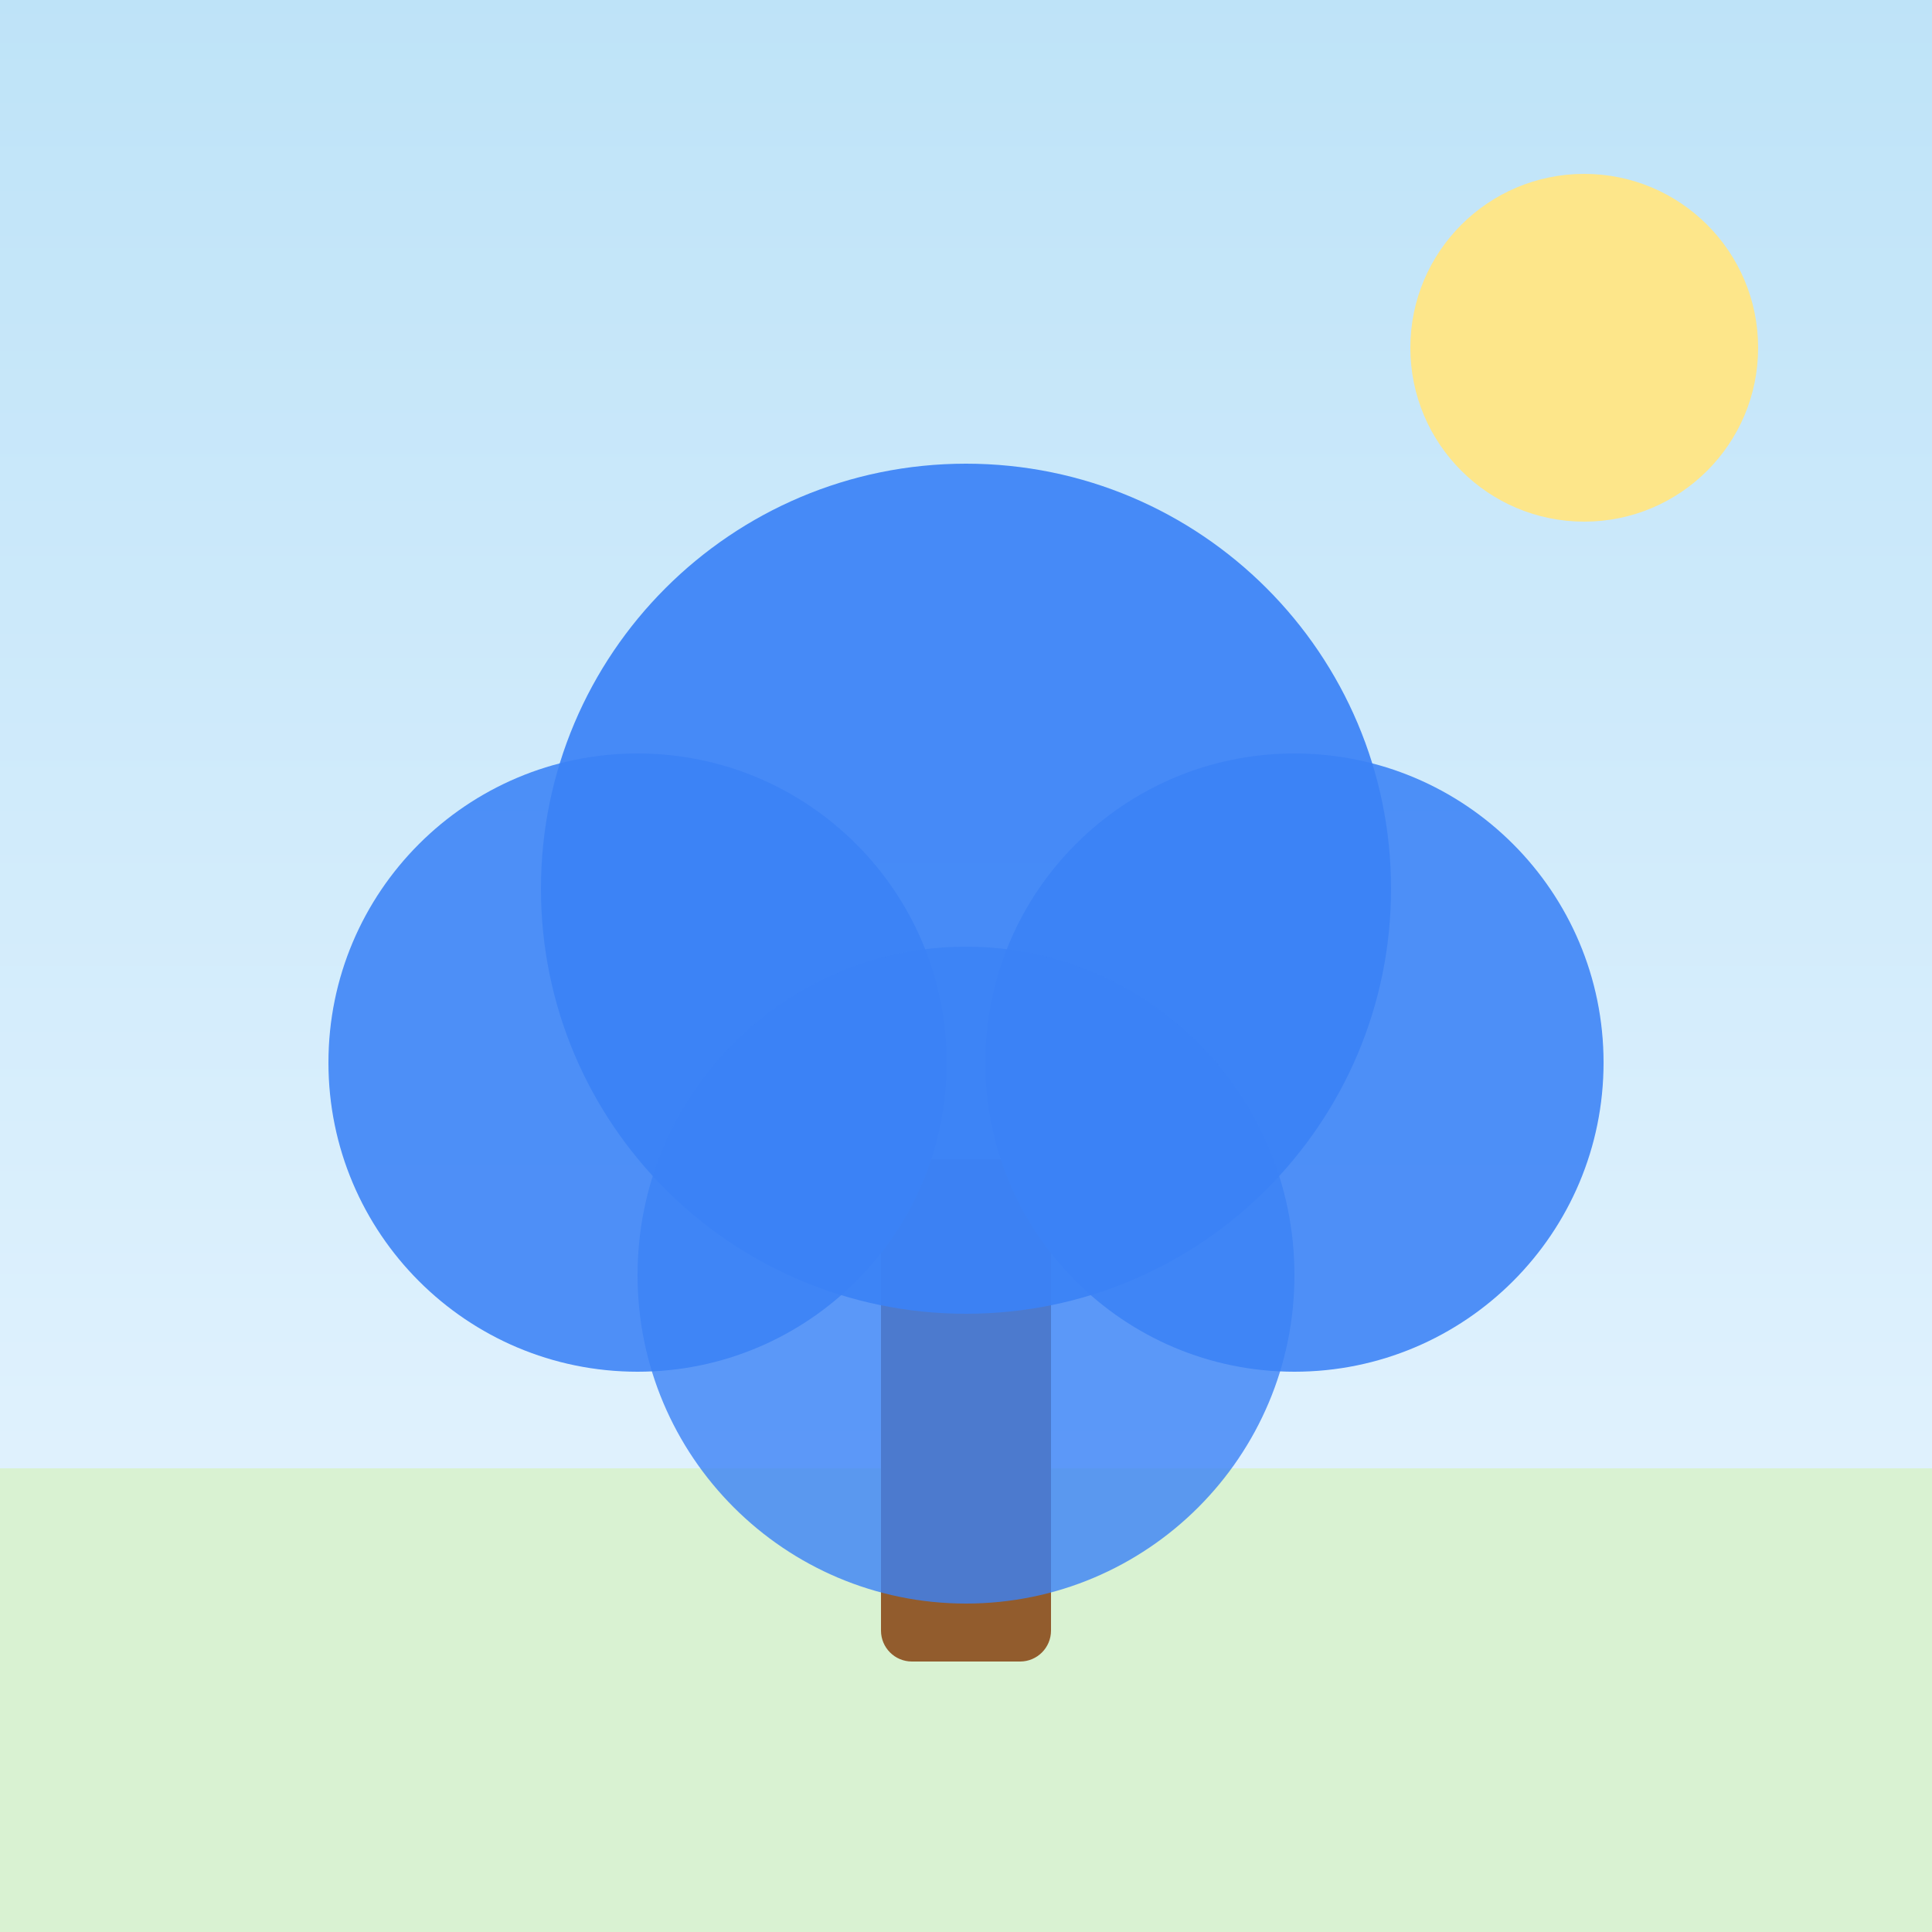
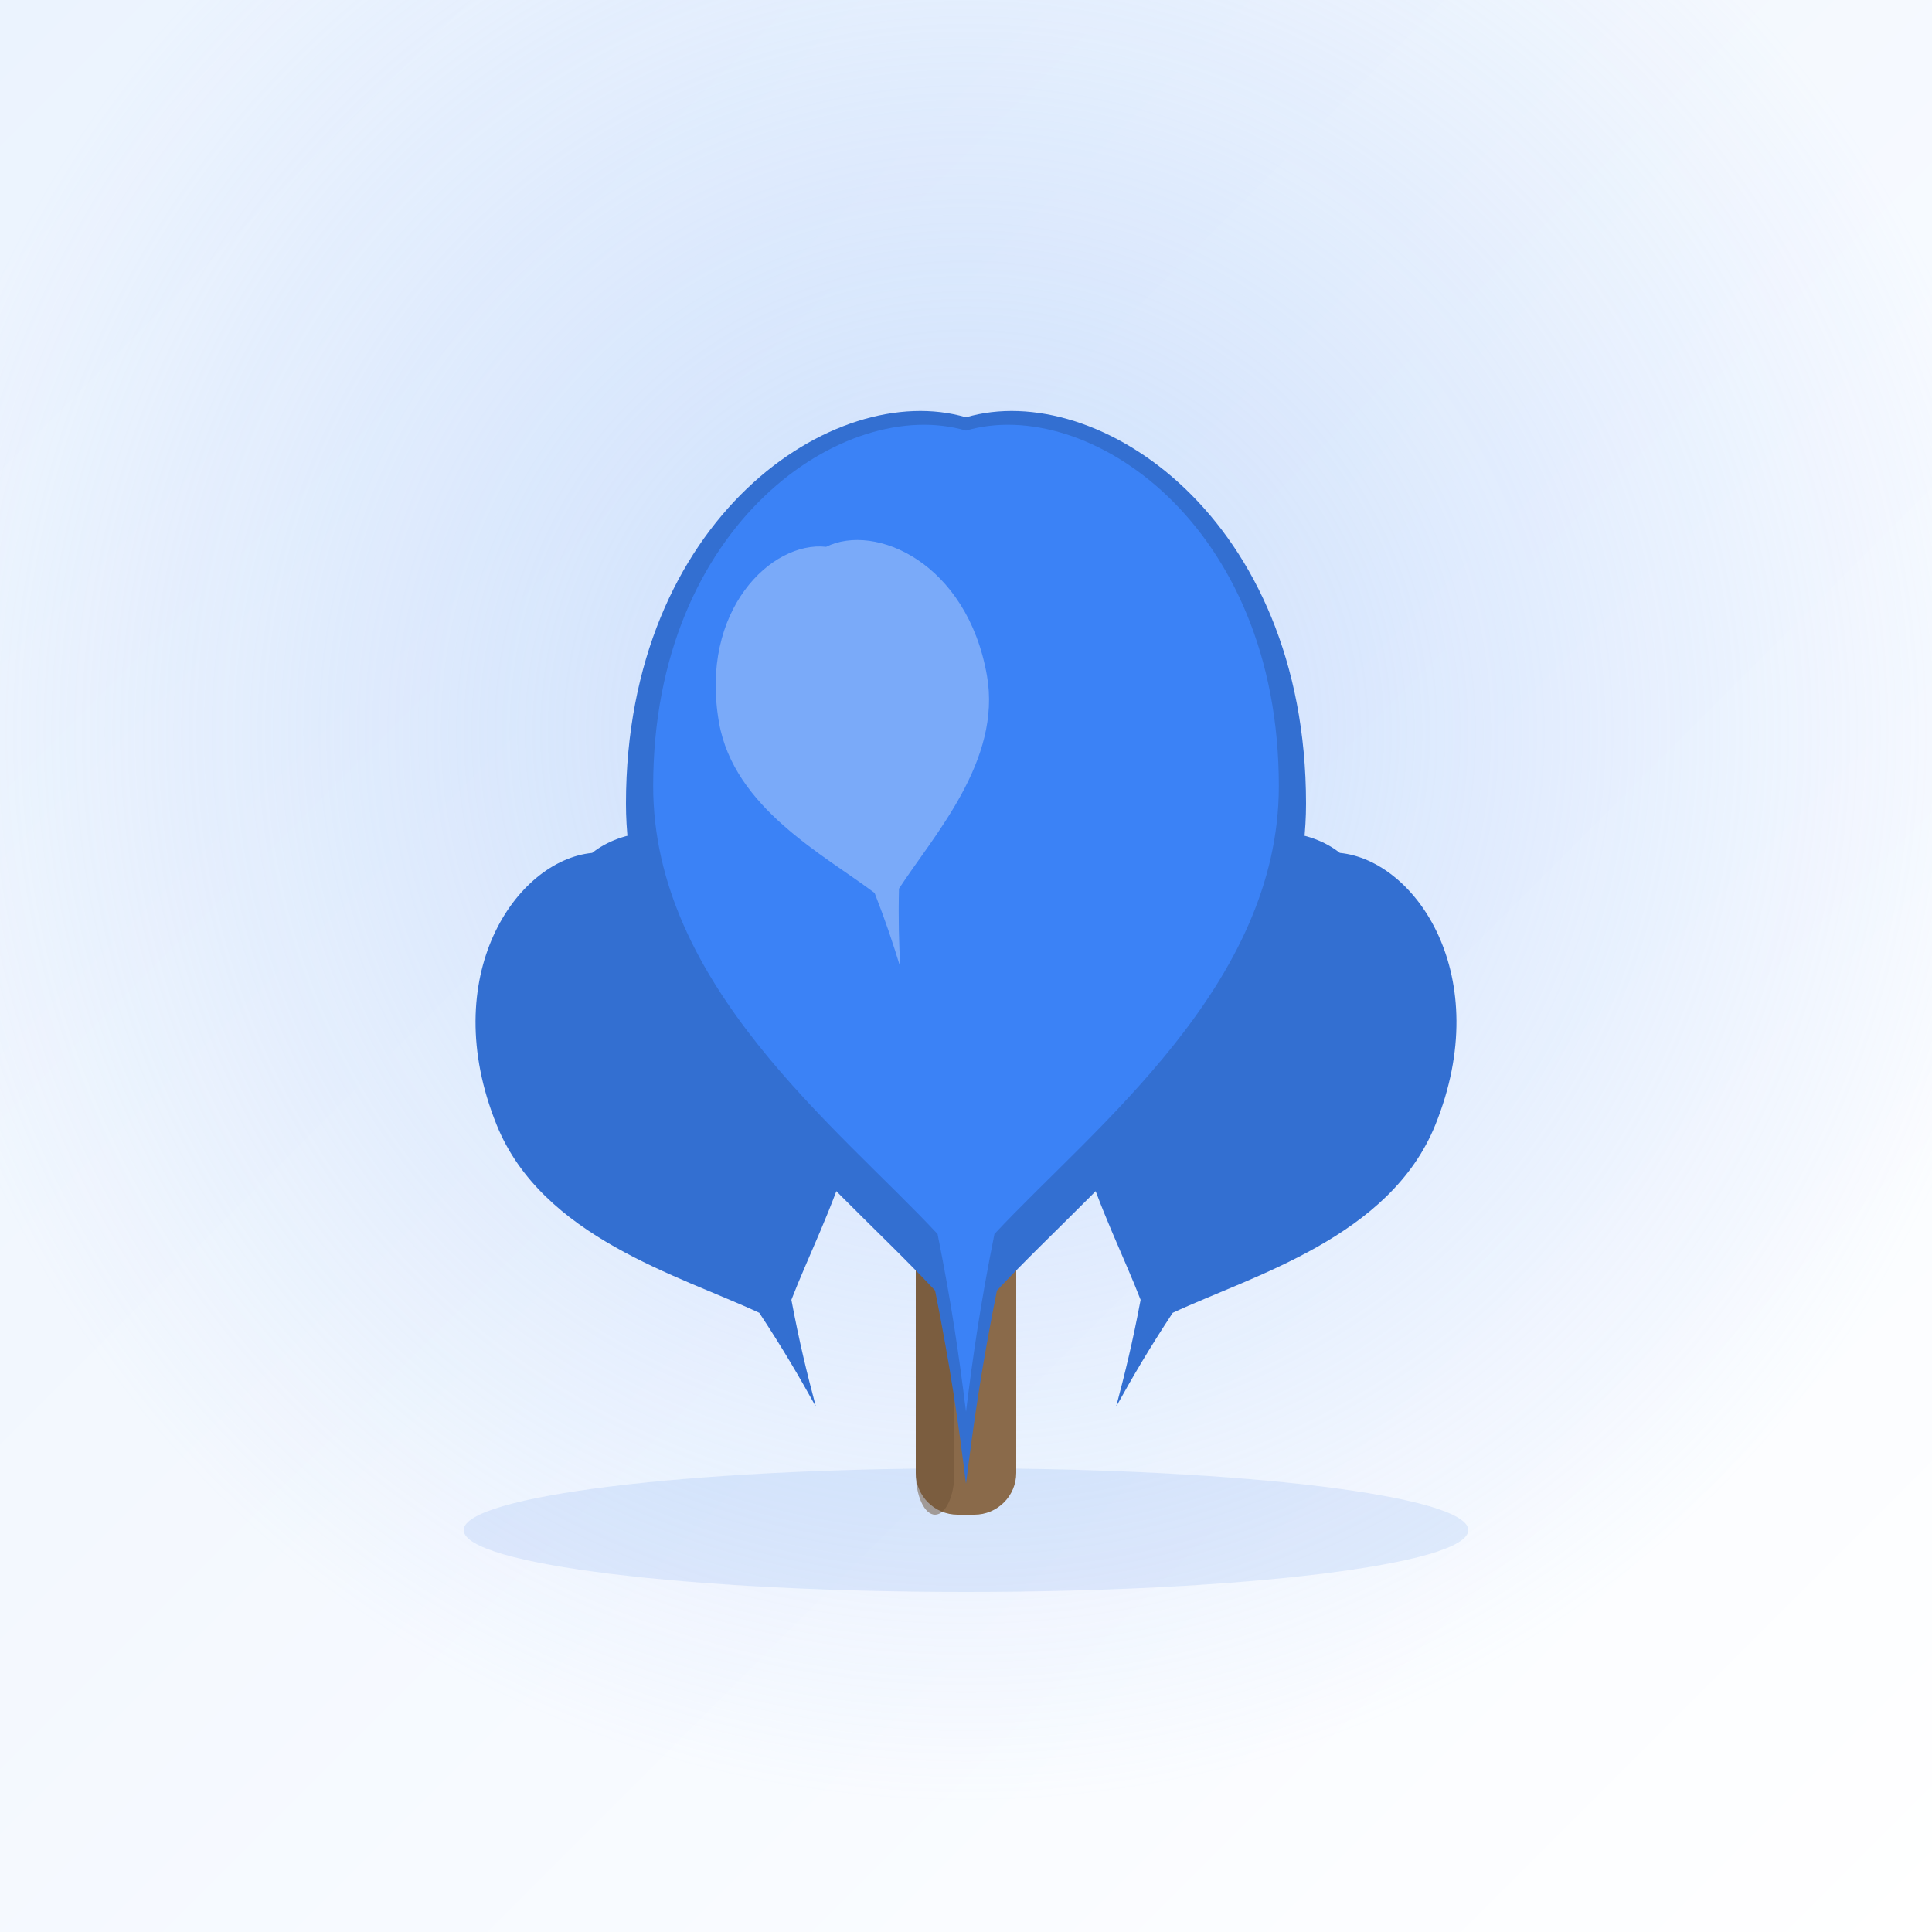
<svg xmlns="http://www.w3.org/2000/svg" viewBox="0 0 500 500">
  <defs>
-     <linearGradient id="sky" x1="0" y1="0" x2="0" y2="1">
-       <stop offset="0%" stop-color="#bee3f8" />
-       <stop offset="100%" stop-color="#eaf6ff" />
+     <linearGradient id="bg" x1="0" y1="0" x2="1" y2="1">
+       <stop offset="0%" stop-color="#ebf3fe" />
+       <stop offset="100%" stop-color="#ffffff" />
    </linearGradient>
+     <radialGradient id="glow" cx="50%" cy="38%" r="55%">
+       <stop offset="0%" stop-color="#a7c7fb" stop-opacity="0.55" />
+       <stop offset="100%" stop-color="#a7c7fb" stop-opacity="0" />
+     </radialGradient>
  </defs>
-   <rect width="500" height="500" fill="url(#sky)" />
-   <circle cx="410" cy="90" r="45" fill="#fde68a" />
-   <rect x="0" y="380" width="500" height="120" fill="#d9f2d2" />
-   <rect x="228" y="300" width="44" height="130" rx="8" fill="#925c2d" />
-   <circle cx="250" cy="230" r="110" fill="#3b82f6" opacity="0.92" />
-   <circle cx="165" cy="275" r="80" fill="#3b82f6" opacity="0.88" />
-   <circle cx="335" cy="275" r="80" fill="#3b82f6" opacity="0.88" />
-   <circle cx="250" cy="330" r="85" fill="#3b82f6" opacity="0.8" />
+   <rect width="500" height="500" fill="url(#bg)" />
+   <rect width="500" height="500" fill="url(#glow)" />
+   <ellipse cx="250" cy="396" rx="130" ry="16" fill="#3777e2" opacity="0.12" />
+   <rect x="237" y="300" width="26" height="92" rx="10.833" fill="#8a6a4a" />
+   <rect x="237" y="300" width="10" height="92" rx="10.833" fill="#6b4f34" opacity="0.5" />
+   <g transform="translate(178 282) rotate(-22) scale(0.56)">
+     <path d="M-88 -18 C-88 -92 -34 -128 0 -118 C34 -128 88 -92 88 -18 C88 38 36 78 8 108 C4 128 2 142 0 158 C-2 142 -4 128 -8 108 C-36 78 -88 38 -88 -18 Z" fill="#336fd1" />
+   </g>
+   <g transform="translate(322 282) rotate(22) scale(0.56)">
+     <path d="M-88 -18 C-88 -92 -34 -128 0 -118 C34 -128 88 -92 88 -18 C88 38 36 78 8 108 C4 128 2 142 0 158 C-2 142 -4 128 -8 108 C-36 78 -88 38 -88 -18 Z" fill="#336fd1" />
+   </g>
+   <g transform="translate(250 226) rotate(0) scale(1)">
+     <path d="M-88 -18 C-88 -92 -34 -128 0 -118 C34 -128 88 -92 88 -18 C88 38 36 78 8 108 C4 128 2 142 0 158 C-2 142 -4 128 -8 108 C-36 78 -88 38 -88 -18 Z" fill="#336fd1" />
+   </g>
+   <g transform="translate(250 220) rotate(0) scale(0.92)">
+     <path d="M-88 -18 C-88 -92 -34 -128 0 -118 C34 -128 88 -92 88 -18 C88 38 36 78 8 108 C4 128 2 142 0 158 C-2 142 -4 128 -8 108 C-36 78 -88 38 -88 -18 Z" fill="#3b82f6" />
+   </g>
+   <g transform="translate(222 188) rotate(-10) scale(0.4)">
+     <path d="M-88 -18 C-88 -92 -34 -128 0 -118 C34 -128 88 -92 88 -18 C88 38 36 78 8 108 C4 128 2 142 0 158 C-2 142 -4 128 -8 108 C-36 78 -88 38 -88 -18 Z" fill="#7aaaf9" />
+   </g>
</svg>
